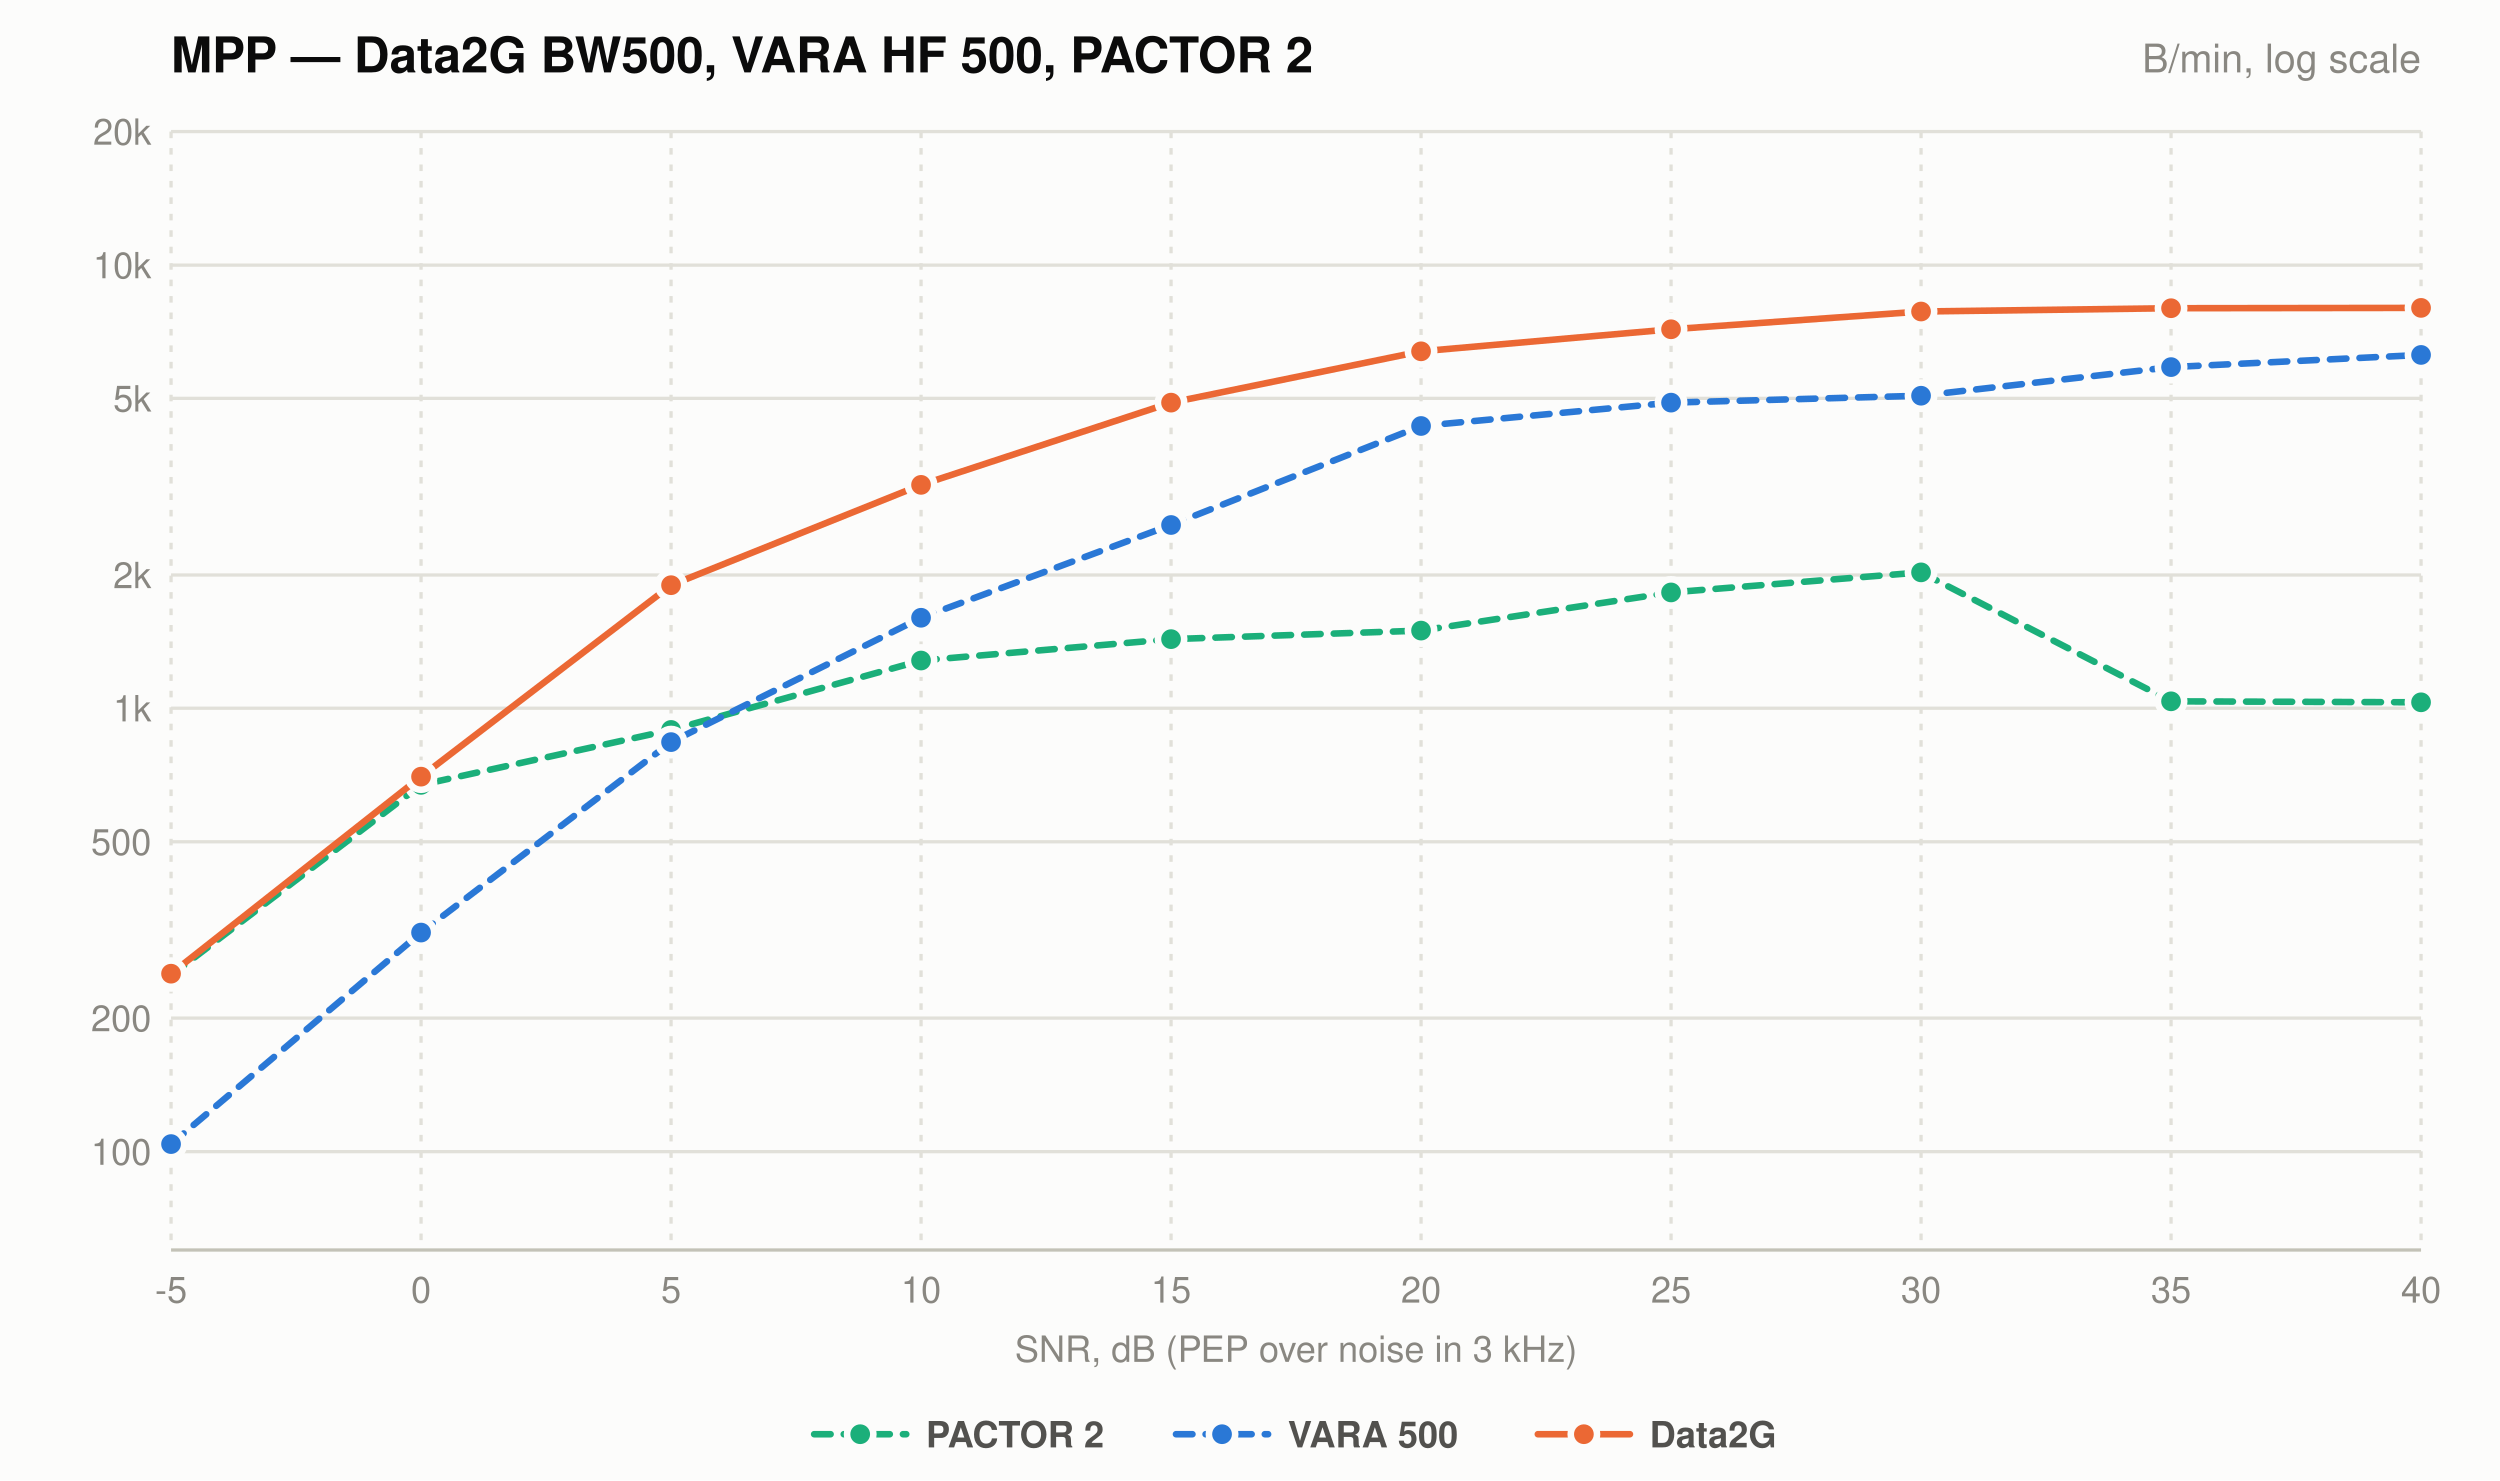
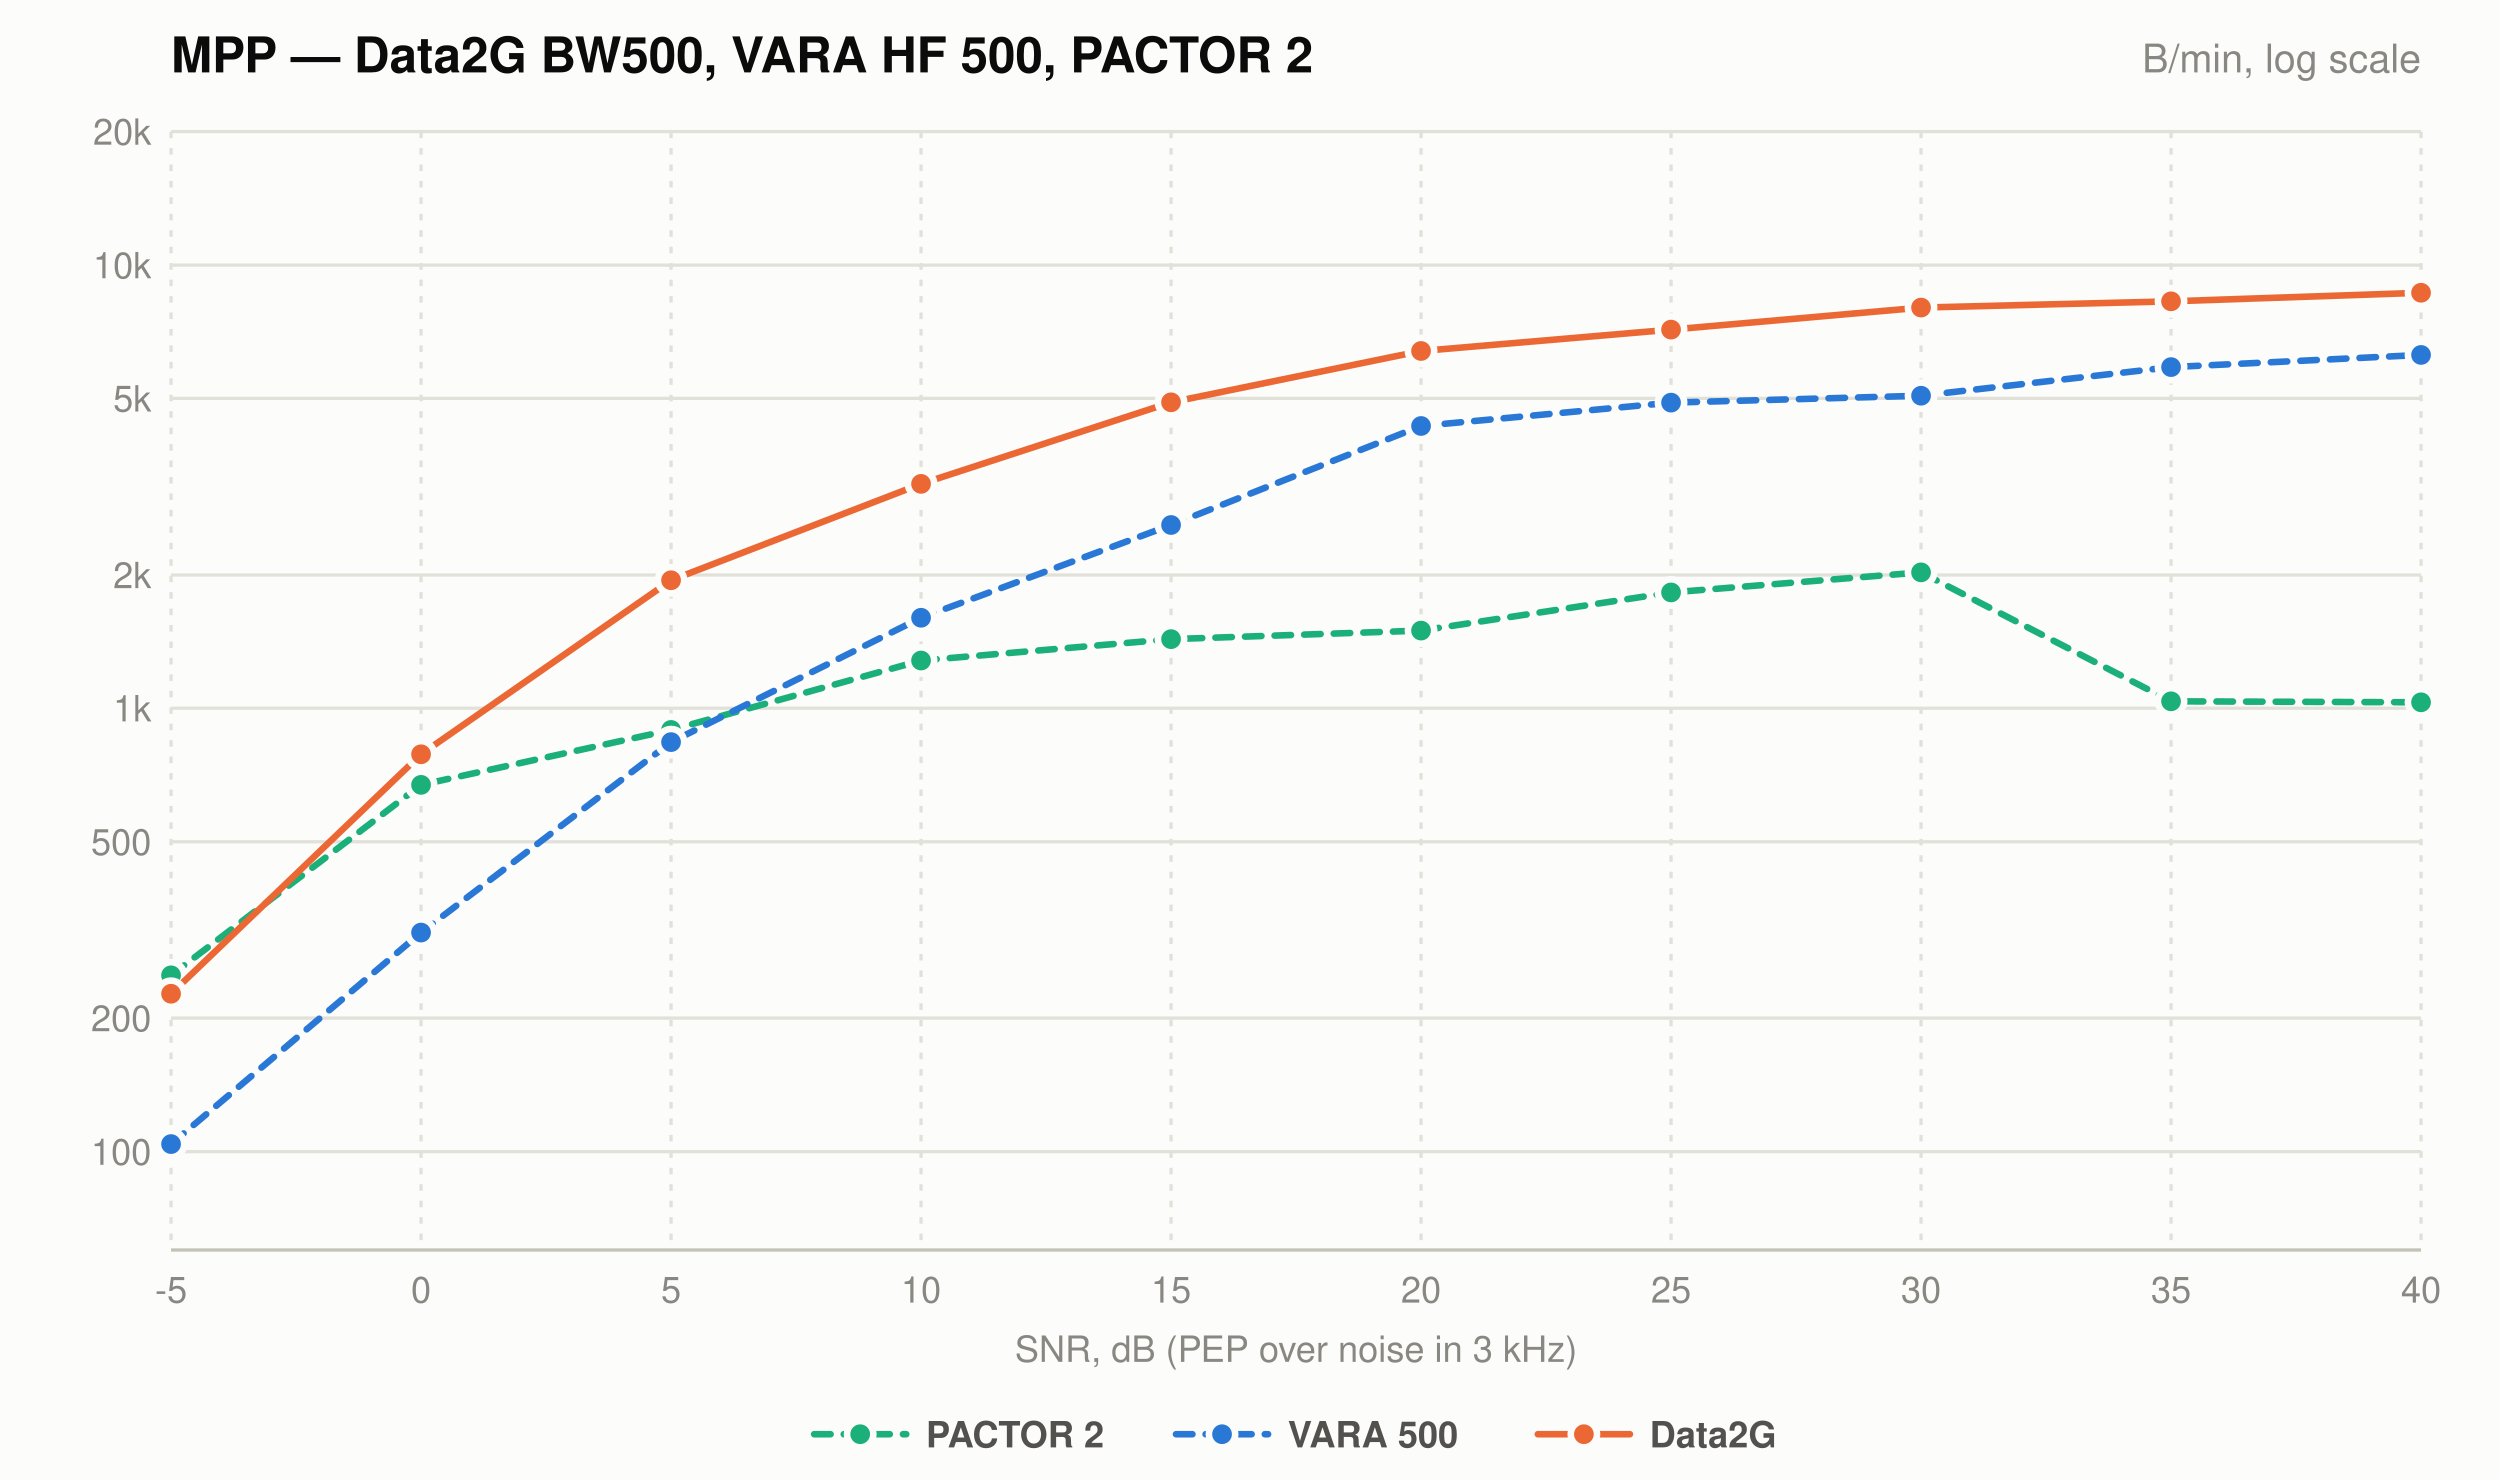
<svg xmlns="http://www.w3.org/2000/svg" viewBox="0 0 760 450" width="760" height="450" font-family="-apple-system, BlinkMacSystemFont, 'Segoe UI', Helvetica, Arial, sans-serif">
  <rect width="760" height="450" fill="#fcfcfb" />
  <text x="52" y="22" font-size="15" font-weight="600" fill="#0b0b0b">MPP — Data2G BW500, VARA HF 500, PACTOR 2</text>
  <text x="736" y="22" font-size="12" fill="#898781" text-anchor="end">B/min, log scale</text>
  <line x1="52" x2="736" y1="350.1" y2="350.1" stroke="#e1e0d9" />
  <text x="46" y="354.1" font-size="11" fill="#898781" text-anchor="end">100</text>
  <line x1="52" x2="736" y1="309.5" y2="309.5" stroke="#e1e0d9" />
  <text x="46" y="313.5" font-size="11" fill="#898781" text-anchor="end">200</text>
  <line x1="52" x2="736" y1="255.9" y2="255.9" stroke="#e1e0d9" />
  <text x="46" y="259.9" font-size="11" fill="#898781" text-anchor="end">500</text>
  <line x1="52" x2="736" y1="215.3" y2="215.3" stroke="#e1e0d9" />
  <text x="46" y="219.3" font-size="11" fill="#898781" text-anchor="end">1k</text>
  <line x1="52" x2="736" y1="174.8" y2="174.8" stroke="#e1e0d9" />
  <text x="46" y="178.8" font-size="11" fill="#898781" text-anchor="end">2k</text>
  <line x1="52" x2="736" y1="121.1" y2="121.1" stroke="#e1e0d9" />
  <text x="46" y="125.1" font-size="11" fill="#898781" text-anchor="end">5k</text>
  <line x1="52" x2="736" y1="80.6" y2="80.6" stroke="#e1e0d9" />
  <text x="46" y="84.6" font-size="11" fill="#898781" text-anchor="end">10k</text>
  <line x1="52" x2="736" y1="40.0" y2="40.0" stroke="#e1e0d9" />
  <text x="46" y="44.0" font-size="11" fill="#898781" text-anchor="end">20k</text>
  <line x1="52.0" x2="52.0" y1="40" y2="380" stroke="#e1e0d9" stroke-dasharray="2 3" />
  <text x="52.0" y="396" font-size="11" fill="#898781" text-anchor="middle">-5</text>
  <line x1="128.0" x2="128.0" y1="40" y2="380" stroke="#e1e0d9" stroke-dasharray="2 3" />
  <text x="128.0" y="396" font-size="11" fill="#898781" text-anchor="middle">0</text>
  <line x1="204.0" x2="204.0" y1="40" y2="380" stroke="#e1e0d9" stroke-dasharray="2 3" />
  <text x="204.0" y="396" font-size="11" fill="#898781" text-anchor="middle">5</text>
  <line x1="280.0" x2="280.0" y1="40" y2="380" stroke="#e1e0d9" stroke-dasharray="2 3" />
  <text x="280.0" y="396" font-size="11" fill="#898781" text-anchor="middle">10</text>
  <line x1="356.0" x2="356.0" y1="40" y2="380" stroke="#e1e0d9" stroke-dasharray="2 3" />
  <text x="356.0" y="396" font-size="11" fill="#898781" text-anchor="middle">15</text>
  <line x1="432.0" x2="432.0" y1="40" y2="380" stroke="#e1e0d9" stroke-dasharray="2 3" />
  <text x="432.0" y="396" font-size="11" fill="#898781" text-anchor="middle">20</text>
  <line x1="508.0" x2="508.0" y1="40" y2="380" stroke="#e1e0d9" stroke-dasharray="2 3" />
  <text x="508.0" y="396" font-size="11" fill="#898781" text-anchor="middle">25</text>
  <line x1="584.0" x2="584.0" y1="40" y2="380" stroke="#e1e0d9" stroke-dasharray="2 3" />
  <text x="584.0" y="396" font-size="11" fill="#898781" text-anchor="middle">30</text>
  <line x1="660.0" x2="660.0" y1="40" y2="380" stroke="#e1e0d9" stroke-dasharray="2 3" />
  <text x="660.0" y="396" font-size="11" fill="#898781" text-anchor="middle">35</text>
  <line x1="736.0" x2="736.0" y1="40" y2="380" stroke="#e1e0d9" stroke-dasharray="2 3" />
  <text x="736.0" y="396" font-size="11" fill="#898781" text-anchor="middle">40</text>
  <line x1="52" x2="736" y1="380" y2="380" stroke="#c3c2b7" />
  <text x="394.0" y="414" font-size="11" fill="#898781" text-anchor="middle">SNR, dB (PEP over noise in 3 kHz)</text>
  <path d="M52.0,296.5L128.0,238.6L204.0,221.9L280.0,200.8L356.0,194.3L432.0,191.7L508.0,180.1L584.0,174.0L660.0,213.2L736.0,213.5" fill="none" stroke="#1baf7a" stroke-width="2" stroke-linejoin="round" stroke-linecap="round" stroke-dasharray="5 4" />
  <circle cx="52.0" cy="296.5" r="4" fill="#1baf7a" stroke="#fcfcfb" stroke-width="2" />
  <circle cx="128.0" cy="238.6" r="4" fill="#1baf7a" stroke="#fcfcfb" stroke-width="2" />
  <circle cx="204.0" cy="221.9" r="4" fill="#1baf7a" stroke="#fcfcfb" stroke-width="2" />
  <circle cx="280.0" cy="200.8" r="4" fill="#1baf7a" stroke="#fcfcfb" stroke-width="2" />
  <circle cx="356.0" cy="194.3" r="4" fill="#1baf7a" stroke="#fcfcfb" stroke-width="2" />
  <circle cx="432.0" cy="191.7" r="4" fill="#1baf7a" stroke="#fcfcfb" stroke-width="2" />
  <circle cx="508.0" cy="180.1" r="4" fill="#1baf7a" stroke="#fcfcfb" stroke-width="2" />
  <circle cx="584.0" cy="174.0" r="4" fill="#1baf7a" stroke="#fcfcfb" stroke-width="2" />
  <circle cx="660.0" cy="213.2" r="4" fill="#1baf7a" stroke="#fcfcfb" stroke-width="2" />
  <circle cx="736.0" cy="213.5" r="4" fill="#1baf7a" stroke="#fcfcfb" stroke-width="2" />
  <path d="M52.0,347.8L128.0,283.5L204.0,225.6L280.0,187.8L356.0,159.6L432.0,129.5L508.0,122.4L584.0,120.3L660.0,111.6L736.0,107.9" fill="none" stroke="#2a78d6" stroke-width="2" stroke-linejoin="round" stroke-linecap="round" stroke-dasharray="5 4" />
  <circle cx="52.0" cy="347.8" r="4" fill="#2a78d6" stroke="#fcfcfb" stroke-width="2" />
  <circle cx="128.0" cy="283.5" r="4" fill="#2a78d6" stroke="#fcfcfb" stroke-width="2" />
  <circle cx="204.0" cy="225.6" r="4" fill="#2a78d6" stroke="#fcfcfb" stroke-width="2" />
  <circle cx="280.0" cy="187.8" r="4" fill="#2a78d6" stroke="#fcfcfb" stroke-width="2" />
  <circle cx="356.0" cy="159.6" r="4" fill="#2a78d6" stroke="#fcfcfb" stroke-width="2" />
  <circle cx="432.0" cy="129.5" r="4" fill="#2a78d6" stroke="#fcfcfb" stroke-width="2" />
  <circle cx="508.0" cy="122.4" r="4" fill="#2a78d6" stroke="#fcfcfb" stroke-width="2" />
  <circle cx="584.0" cy="120.3" r="4" fill="#2a78d6" stroke="#fcfcfb" stroke-width="2" />
  <circle cx="660.0" cy="111.6" r="4" fill="#2a78d6" stroke="#fcfcfb" stroke-width="2" />
  <circle cx="736.0" cy="107.9" r="4" fill="#2a78d6" stroke="#fcfcfb" stroke-width="2" />
-   <path d="M52.0,296.0L128.0,236.1L204.0,177.9L280.0,147.4L356.0,122.4L432.0,106.8L508.0,100.1L584.0,94.7L660.0,93.7L736.0,93.6" fill="none" stroke="#eb6834" stroke-width="2" stroke-linejoin="round" stroke-linecap="round" />
-   <circle cx="52.0" cy="296.0" r="4" fill="#eb6834" stroke="#fcfcfb" stroke-width="2" />
-   <circle cx="128.0" cy="236.1" r="4" fill="#eb6834" stroke="#fcfcfb" stroke-width="2" />
-   <circle cx="204.0" cy="177.9" r="4" fill="#eb6834" stroke="#fcfcfb" stroke-width="2" />
-   <circle cx="280.0" cy="147.4" r="4" fill="#eb6834" stroke="#fcfcfb" stroke-width="2" />
-   <circle cx="356.0" cy="122.4" r="4" fill="#eb6834" stroke="#fcfcfb" stroke-width="2" />
-   <circle cx="432.0" cy="106.8" r="4" fill="#eb6834" stroke="#fcfcfb" stroke-width="2" />
-   <circle cx="508.0" cy="100.1" r="4" fill="#eb6834" stroke="#fcfcfb" stroke-width="2" />
-   <circle cx="584.0" cy="94.7" r="4" fill="#eb6834" stroke="#fcfcfb" stroke-width="2" />
-   <circle cx="660.0" cy="93.7" r="4" fill="#eb6834" stroke="#fcfcfb" stroke-width="2" />
-   <circle cx="736.0" cy="93.6" r="4" fill="#eb6834" stroke="#fcfcfb" stroke-width="2" />
+   <path d="M52.0,302.1L128.0,229.3L204.0,176.4L280.0,147.1L356.0,122.3L432.0,106.7L508.0,100.2L584.0,93.5L660.0,91.6L736.0,89.0" fill="none" stroke="#eb6834" stroke-width="2" stroke-linejoin="round" stroke-linecap="round" />
+   <circle cx="52.0" cy="302.1" r="4" fill="#eb6834" stroke="#fcfcfb" stroke-width="2" />
+   <circle cx="128.0" cy="229.3" r="4" fill="#eb6834" stroke="#fcfcfb" stroke-width="2" />
+   <circle cx="204.0" cy="176.4" r="4" fill="#eb6834" stroke="#fcfcfb" stroke-width="2" />
+   <circle cx="280.0" cy="147.1" r="4" fill="#eb6834" stroke="#fcfcfb" stroke-width="2" />
+   <circle cx="356.0" cy="122.3" r="4" fill="#eb6834" stroke="#fcfcfb" stroke-width="2" />
+   <circle cx="432.0" cy="106.7" r="4" fill="#eb6834" stroke="#fcfcfb" stroke-width="2" />
+   <circle cx="508.0" cy="100.2" r="4" fill="#eb6834" stroke="#fcfcfb" stroke-width="2" />
+   <circle cx="584.0" cy="93.5" r="4" fill="#eb6834" stroke="#fcfcfb" stroke-width="2" />
+   <circle cx="660.0" cy="91.6" r="4" fill="#eb6834" stroke="#fcfcfb" stroke-width="2" />
+   <circle cx="736.0" cy="89.0" r="4" fill="#eb6834" stroke="#fcfcfb" stroke-width="2" />
  <line x1="247.5" x2="275.5" y1="436" y2="436" stroke="#1baf7a" stroke-width="2" stroke-linecap="round" stroke-dasharray="5 4" />
  <circle cx="261.5" cy="436" r="4" fill="#1baf7a" stroke="#fcfcfb" stroke-width="2" />
  <text x="281.5" y="440" font-size="11" font-weight="600" fill="#52514e">PACTOR 2</text>
  <line x1="357.5" x2="385.5" y1="436" y2="436" stroke="#2a78d6" stroke-width="2" stroke-linecap="round" stroke-dasharray="5 4" />
  <circle cx="371.5" cy="436" r="4" fill="#2a78d6" stroke="#fcfcfb" stroke-width="2" />
  <text x="391.5" y="440" font-size="11" font-weight="600" fill="#52514e">VARA 500</text>
  <line x1="467.5" x2="495.5" y1="436" y2="436" stroke="#eb6834" stroke-width="2" stroke-linecap="round" />
  <circle cx="481.5" cy="436" r="4" fill="#eb6834" stroke="#fcfcfb" stroke-width="2" />
  <text x="501.5" y="440" font-size="11" font-weight="600" fill="#52514e">Data2G</text>
</svg>
